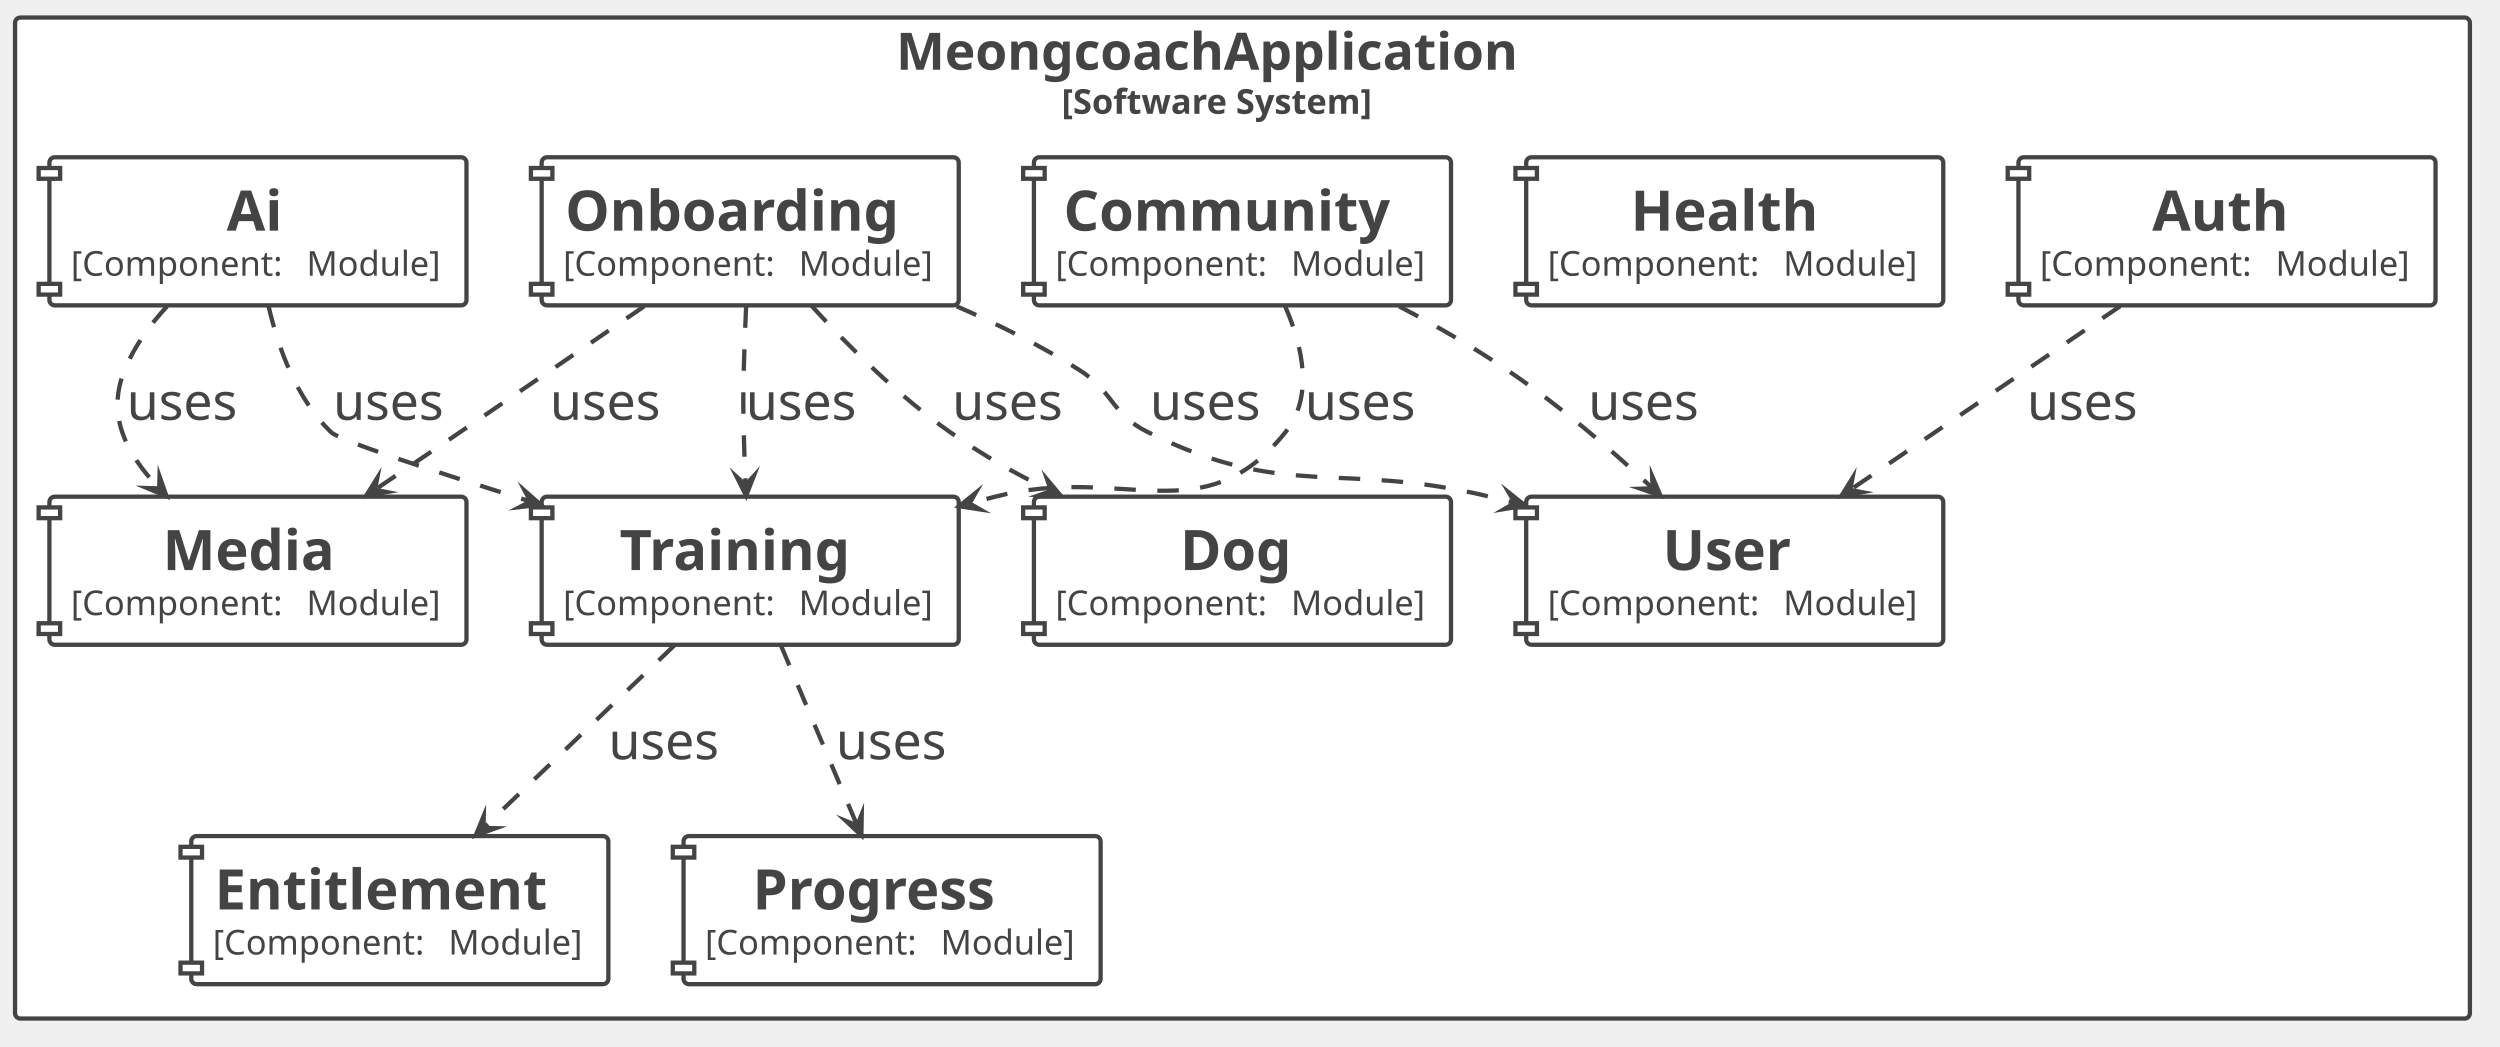
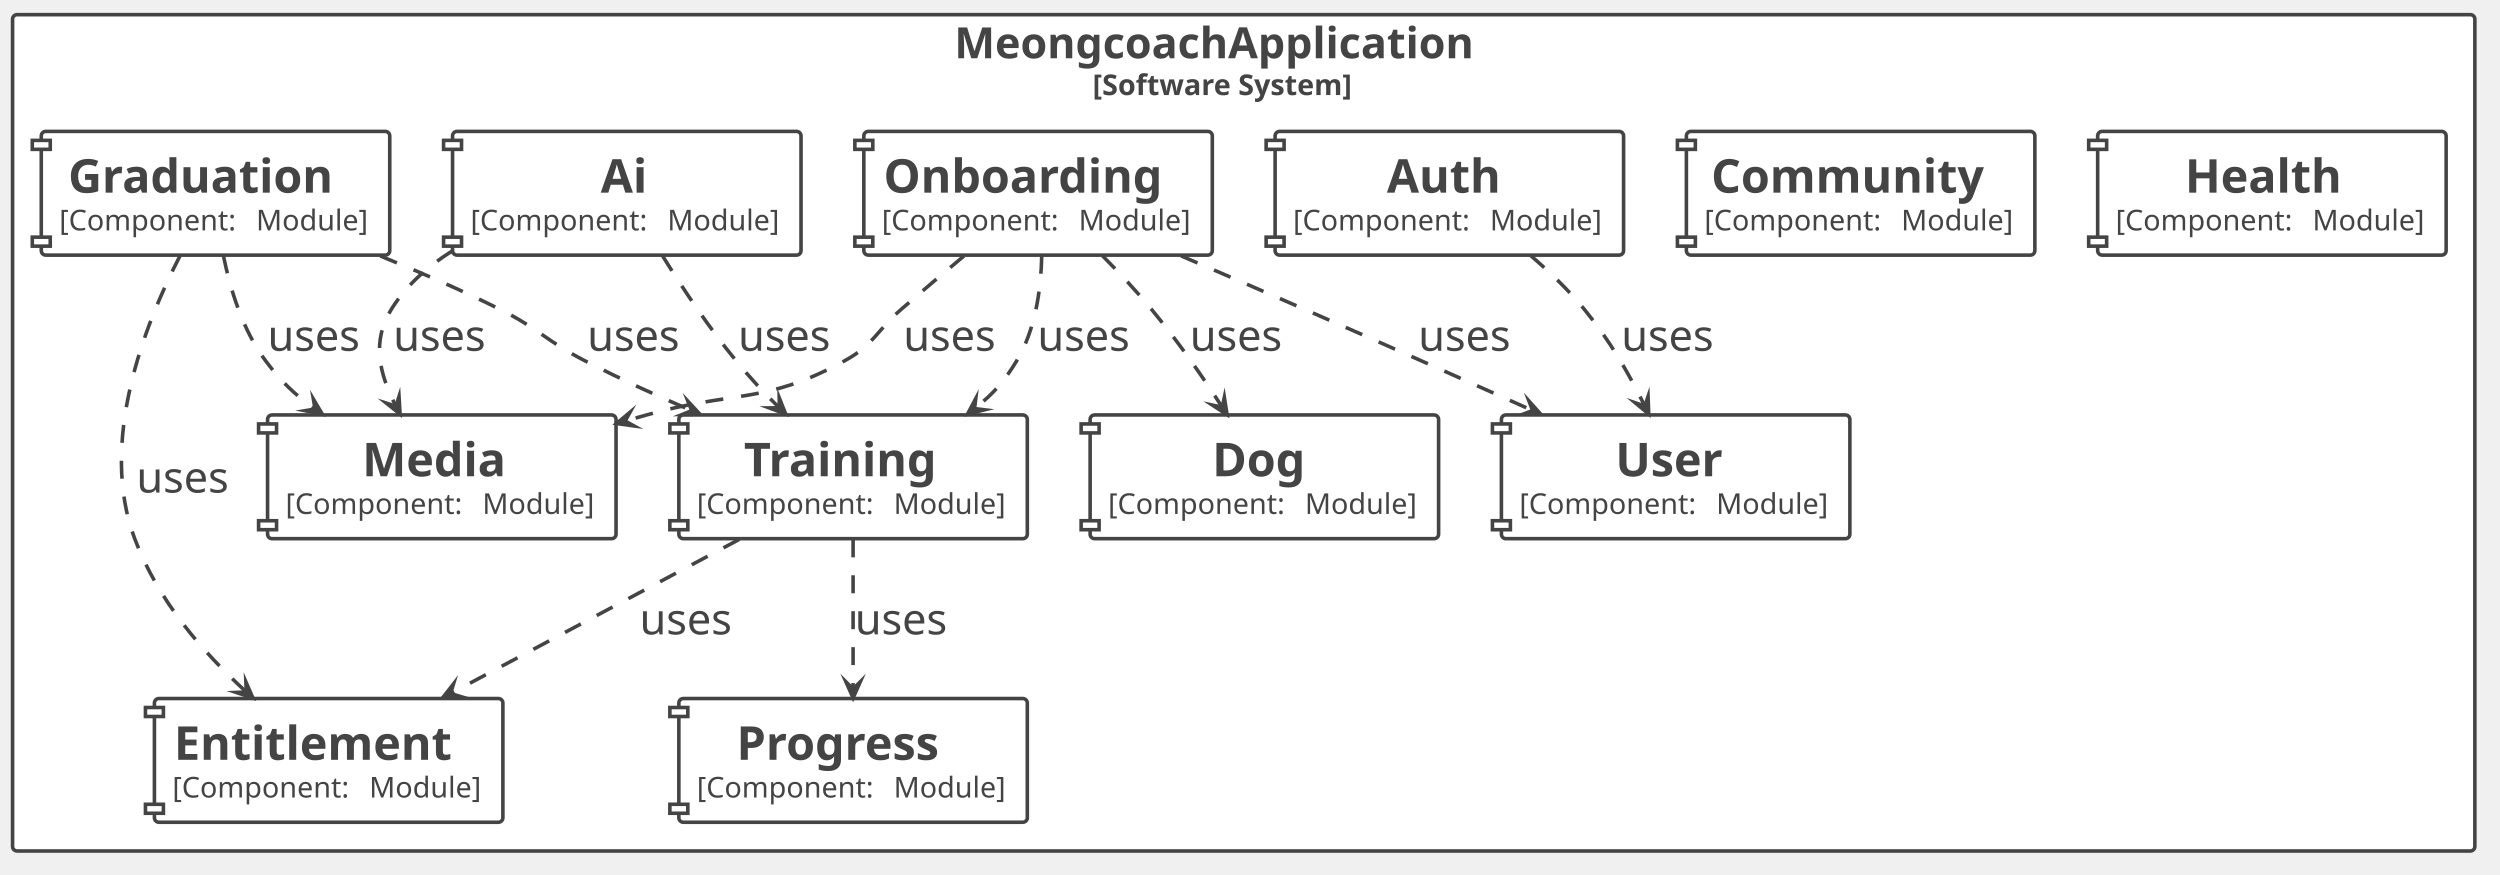
- <svg xmlns="http://www.w3.org/2000/svg" version="1.1" data-diagram-type="DESCRIPTION" style="width:1163px;height:487px;background:#FFFFFF;" width="1163px" height="487px" viewBox="0 0 1163 487" zoomAndPan="magnify" preserveAspectRatio="none" contentStyleType="text/css">
+ <svg xmlns="http://www.w3.org/2000/svg" version="1.1" data-diagram-type="DESCRIPTION" style="width:1392px;height:487px;background:#FFFFFF;" width="1392px" height="487px" viewBox="0 0 1392 487" zoomAndPan="magnify" preserveAspectRatio="none" contentStyleType="text/css">
  <defs />
  <g font-family="sans-serif" lengthAdjust="spacing">
    <g class="cluster" data-qualified-name="MeongcoachApplication.n.size.16..Software System...size." id="ent0001" data-source-line="48">
-       <rect x="7" y="8.16" width="1142" height="465.67" fill="#FFF" style="stroke:#444;stroke-width:2;" rx="2.5" ry="2.5" />
-       <text x="416.891" y="32.438" fill="#444" font-size="24" textLength="322.219" font-weight="700">MeongcoachApplication</text>
-       <text x="493.855" y="52.949" fill="#444" font-size="16" textLength="168.289" font-weight="700">[Software System]</text>
+       <rect x="7" y="8.16" width="1371" height="465.67" fill="#FFF" style="stroke:#444;stroke-width:2;" rx="2.5" ry="2.5" />
+       <text x="531.391" y="32.438" fill="#444" font-size="24" textLength="322.219" font-weight="700">MeongcoachApplication</text>
+       <text x="608.355" y="52.949" fill="#444" font-size="16" textLength="168.289" font-weight="700">[Software System]</text>
    </g>
-     <g class="entity" data-qualified-name="MeongcoachApplication.n.size.16..Software System...size..MeongcoachApplication.MeongcoachApplication.Training" id="ent0002" data-source-line="49">
-       <rect x="251.98" y="231.05" width="194.031" height="68.891" fill="#FFF" style="stroke:#444;stroke-width:2;" rx="2.5" ry="2.5" />
-       <rect x="246.98" y="236.05" width="10" height="5" fill="#FFF" style="stroke:#444;stroke-width:2;" />
-       <rect x="246.98" y="289.941" width="10" height="5" fill="#FFF" style="stroke:#444;stroke-width:2;" />
-       <text x="288.217" y="265.184" fill="#444" font-size="26" textLength="121.558" font-weight="700">Training</text>
-       <text x="261.98" y="286.167" fill="#444" font-size="16" textLength="104.523">[Component:</text>
-       <text x="366.503" y="286.167" fill="#444" font-size="16"> </text>
-       <text x="371.589" y="286.167" fill="#444" font-size="16" textLength="64.422">Module]</text>
+     <g class="entity" data-qualified-name="MeongcoachApplication.n.size.16..Software System...size..MeongcoachApplication.MeongcoachApplication.Auth" id="ent0002" data-source-line="49">
+       <rect x="709.98" y="73.16" width="194.031" height="68.891" fill="#FFF" style="stroke:#444;stroke-width:2;" rx="2.5" ry="2.5" />
+       <rect x="704.98" y="78.16" width="10" height="5" fill="#FFF" style="stroke:#444;stroke-width:2;" />
+       <rect x="704.98" y="132.051" width="10" height="5" fill="#FFF" style="stroke:#444;stroke-width:2;" />
+       <text x="772.21" y="107.294" fill="#444" font-size="26" textLength="69.57" font-weight="700">Auth</text>
+       <text x="719.98" y="128.277" fill="#444" font-size="16" textLength="104.523">[Component:</text>
+       <text x="824.503" y="128.277" fill="#444" font-size="16"> </text>
+       <text x="829.589" y="128.277" fill="#444" font-size="16" textLength="64.422">Module]</text>
    </g>
-     <g class="entity" data-qualified-name="MeongcoachApplication.n.size.16..Software System...size..MeongcoachApplication.MeongcoachApplication.Ai" id="ent0003" data-source-line="50">
+     <g class="entity" data-qualified-name="MeongcoachApplication.n.size.16..Software System...size..MeongcoachApplication.MeongcoachApplication.Training" id="ent0003" data-source-line="50">
+       <rect x="377.98" y="231.05" width="194.031" height="68.891" fill="#FFF" style="stroke:#444;stroke-width:2;" rx="2.5" ry="2.5" />
+       <rect x="372.98" y="236.05" width="10" height="5" fill="#FFF" style="stroke:#444;stroke-width:2;" />
+       <rect x="372.98" y="289.941" width="10" height="5" fill="#FFF" style="stroke:#444;stroke-width:2;" />
+       <text x="414.217" y="265.184" fill="#444" font-size="26" textLength="121.558" font-weight="700">Training</text>
+       <text x="387.98" y="286.167" fill="#444" font-size="16" textLength="104.523">[Component:</text>
+       <text x="492.503" y="286.167" fill="#444" font-size="16"> </text>
+       <text x="497.589" y="286.167" fill="#444" font-size="16" textLength="64.422">Module]</text>
+     </g>
+     <g class="entity" data-qualified-name="MeongcoachApplication.n.size.16..Software System...size..MeongcoachApplication.MeongcoachApplication.Ai" id="ent0004" data-source-line="51">
+       <rect x="251.98" y="73.16" width="194.031" height="68.891" fill="#FFF" style="stroke:#444;stroke-width:2;" rx="2.5" ry="2.5" />
+       <rect x="246.98" y="78.16" width="10" height="5" fill="#FFF" style="stroke:#444;stroke-width:2;" />
+       <rect x="246.98" y="132.051" width="10" height="5" fill="#FFF" style="stroke:#444;stroke-width:2;" />
+       <text x="334.479" y="107.294" fill="#444" font-size="26" textLength="29.034" font-weight="700">Ai</text>
+       <text x="261.98" y="128.277" fill="#444" font-size="16" textLength="104.523">[Component:</text>
+       <text x="366.503" y="128.277" fill="#444" font-size="16"> </text>
+       <text x="371.589" y="128.277" fill="#444" font-size="16" textLength="64.422">Module]</text>
+     </g>
+     <g class="entity" data-qualified-name="MeongcoachApplication.n.size.16..Software System...size..MeongcoachApplication.MeongcoachApplication.Graduation" id="ent0005" data-source-line="52">
      <rect x="22.98" y="73.16" width="194.031" height="68.891" fill="#FFF" style="stroke:#444;stroke-width:2;" rx="2.5" ry="2.5" />
      <rect x="17.98" y="78.16" width="10" height="5" fill="#FFF" style="stroke:#444;stroke-width:2;" />
      <rect x="17.98" y="132.051" width="10" height="5" fill="#FFF" style="stroke:#444;stroke-width:2;" />
-       <text x="105.479" y="107.294" fill="#444" font-size="26" textLength="29.034" font-weight="700">Ai</text>
+       <text x="37.952" y="107.294" fill="#444" font-size="26" textLength="164.087" font-weight="700">Graduation</text>
      <text x="32.98" y="128.277" fill="#444" font-size="16" textLength="104.523">[Component:</text>
      <text x="137.503" y="128.277" fill="#444" font-size="16"> </text>
      <text x="142.589" y="128.277" fill="#444" font-size="16" textLength="64.422">Module]</text>
    </g>
-     <g class="entity" data-qualified-name="MeongcoachApplication.n.size.16..Software System...size..MeongcoachApplication.MeongcoachApplication.Community" id="ent0004" data-source-line="51">
+     <g class="entity" data-qualified-name="MeongcoachApplication.n.size.16..Software System...size..MeongcoachApplication.MeongcoachApplication.Onboarding" id="ent0006" data-source-line="53">
      <rect x="480.98" y="73.16" width="194.031" height="68.891" fill="#FFF" style="stroke:#444;stroke-width:2;" rx="2.5" ry="2.5" />
      <rect x="475.98" y="78.16" width="10" height="5" fill="#FFF" style="stroke:#444;stroke-width:2;" />
      <rect x="475.98" y="132.051" width="10" height="5" fill="#FFF" style="stroke:#444;stroke-width:2;" />
-       <text x="494.778" y="107.294" fill="#444" font-size="26" textLength="166.436" font-weight="700">Community</text>
+       <text x="491.947" y="107.294" fill="#444" font-size="26" textLength="172.098" font-weight="700">Onboarding</text>
      <text x="490.98" y="128.277" fill="#444" font-size="16" textLength="104.523">[Component:</text>
      <text x="595.503" y="128.277" fill="#444" font-size="16"> </text>
      <text x="600.589" y="128.277" fill="#444" font-size="16" textLength="64.422">Module]</text>
    </g>
-     <g class="entity" data-qualified-name="MeongcoachApplication.n.size.16..Software System...size..MeongcoachApplication.MeongcoachApplication.Onboarding" id="ent0005" data-source-line="52">
-       <rect x="251.98" y="73.16" width="194.031" height="68.891" fill="#FFF" style="stroke:#444;stroke-width:2;" rx="2.5" ry="2.5" />
-       <rect x="246.98" y="78.16" width="10" height="5" fill="#FFF" style="stroke:#444;stroke-width:2;" />
-       <rect x="246.98" y="132.051" width="10" height="5" fill="#FFF" style="stroke:#444;stroke-width:2;" />
-       <text x="262.947" y="107.294" fill="#444" font-size="26" textLength="172.098" font-weight="700">Onboarding</text>
-       <text x="261.98" y="128.277" fill="#444" font-size="16" textLength="104.523">[Component:</text>
-       <text x="366.503" y="128.277" fill="#444" font-size="16"> </text>
-       <text x="371.589" y="128.277" fill="#444" font-size="16" textLength="64.422">Module]</text>
-     </g>
-     <g class="entity" data-qualified-name="MeongcoachApplication.n.size.16..Software System...size..MeongcoachApplication.MeongcoachApplication.Dog" id="ent0006" data-source-line="53">
-       <rect x="480.98" y="231.05" width="194.031" height="68.891" fill="#FFF" style="stroke:#444;stroke-width:2;" rx="2.5" ry="2.5" />
-       <rect x="475.98" y="236.05" width="10" height="5" fill="#FFF" style="stroke:#444;stroke-width:2;" />
-       <rect x="475.98" y="289.941" width="10" height="5" fill="#FFF" style="stroke:#444;stroke-width:2;" />
-       <text x="548.968" y="265.184" fill="#444" font-size="26" textLength="58.056" font-weight="700">Dog</text>
-       <text x="490.98" y="286.167" fill="#444" font-size="16" textLength="104.523">[Component:</text>
-       <text x="595.503" y="286.167" fill="#444" font-size="16"> </text>
-       <text x="600.589" y="286.167" fill="#444" font-size="16" textLength="64.422">Module]</text>
-     </g>
-     <g class="entity" data-qualified-name="MeongcoachApplication.n.size.16..Software System...size..MeongcoachApplication.MeongcoachApplication.Entitlement" id="ent0007" data-source-line="54">
-       <rect x="88.98" y="388.94" width="194.031" height="68.891" fill="#FFF" style="stroke:#444;stroke-width:2;" rx="2.5" ry="2.5" />
-       <rect x="83.98" y="393.94" width="10" height="5" fill="#FFF" style="stroke:#444;stroke-width:2;" />
-       <rect x="83.98" y="447.831" width="10" height="5" fill="#FFF" style="stroke:#444;stroke-width:2;" />
-       <text x="99.871" y="423.074" fill="#444" font-size="26" textLength="172.25" font-weight="700">Entitlement</text>
-       <text x="98.98" y="444.057" fill="#444" font-size="16" textLength="104.523">[Component:</text>
-       <text x="203.503" y="444.057" fill="#444" font-size="16"> </text>
-       <text x="208.589" y="444.057" fill="#444" font-size="16" textLength="64.422">Module]</text>
-     </g>
-     <g class="entity" data-qualified-name="MeongcoachApplication.n.size.16..Software System...size..MeongcoachApplication.MeongcoachApplication.Health" id="ent0008" data-source-line="55">
-       <rect x="709.98" y="73.16" width="194.031" height="68.891" fill="#FFF" style="stroke:#444;stroke-width:2;" rx="2.5" ry="2.5" />
-       <rect x="704.98" y="78.16" width="10" height="5" fill="#FFF" style="stroke:#444;stroke-width:2;" />
-       <rect x="704.98" y="132.051" width="10" height="5" fill="#FFF" style="stroke:#444;stroke-width:2;" />
-       <text x="758.601" y="107.294" fill="#444" font-size="26" textLength="96.789" font-weight="700">Health</text>
-       <text x="719.98" y="128.277" fill="#444" font-size="16" textLength="104.523">[Component:</text>
-       <text x="824.503" y="128.277" fill="#444" font-size="16"> </text>
-       <text x="829.589" y="128.277" fill="#444" font-size="16" textLength="64.422">Module]</text>
-     </g>
-     <g class="entity" data-qualified-name="MeongcoachApplication.n.size.16..Software System...size..MeongcoachApplication.MeongcoachApplication.Media" id="ent0009" data-source-line="56">
-       <rect x="22.98" y="231.05" width="194.031" height="68.891" fill="#FFF" style="stroke:#444;stroke-width:2;" rx="2.5" ry="2.5" />
-       <rect x="17.98" y="236.05" width="10" height="5" fill="#FFF" style="stroke:#444;stroke-width:2;" />
-       <rect x="17.98" y="289.941" width="10" height="5" fill="#FFF" style="stroke:#444;stroke-width:2;" />
-       <text x="75.708" y="265.184" fill="#444" font-size="26" textLength="88.575" font-weight="700">Media</text>
-       <text x="32.98" y="286.167" fill="#444" font-size="16" textLength="104.523">[Component:</text>
-       <text x="137.503" y="286.167" fill="#444" font-size="16"> </text>
-       <text x="142.589" y="286.167" fill="#444" font-size="16" textLength="64.422">Module]</text>
-     </g>
-     <g class="entity" data-qualified-name="MeongcoachApplication.n.size.16..Software System...size..MeongcoachApplication.MeongcoachApplication.Progress" id="ent0010" data-source-line="57">
-       <rect x="317.98" y="388.94" width="194.031" height="68.891" fill="#FFF" style="stroke:#444;stroke-width:2;" rx="2.5" ry="2.5" />
-       <rect x="312.98" y="393.94" width="10" height="5" fill="#FFF" style="stroke:#444;stroke-width:2;" />
-       <rect x="312.98" y="447.831" width="10" height="5" fill="#FFF" style="stroke:#444;stroke-width:2;" />
-       <text x="350.116" y="423.074" fill="#444" font-size="26" textLength="129.759" font-weight="700">Progress</text>
-       <text x="327.98" y="444.057" fill="#444" font-size="16" textLength="104.523">[Component:</text>
-       <text x="432.503" y="444.057" fill="#444" font-size="16"> </text>
-       <text x="437.589" y="444.057" fill="#444" font-size="16" textLength="64.422">Module]</text>
-     </g>
-     <g class="entity" data-qualified-name="MeongcoachApplication.n.size.16..Software System...size..MeongcoachApplication.MeongcoachApplication.User" id="ent0011" data-source-line="58">
-       <rect x="709.98" y="231.05" width="194.031" height="68.891" fill="#FFF" style="stroke:#444;stroke-width:2;" rx="2.5" ry="2.5" />
-       <rect x="704.98" y="236.05" width="10" height="5" fill="#FFF" style="stroke:#444;stroke-width:2;" />
-       <rect x="704.98" y="289.941" width="10" height="5" fill="#FFF" style="stroke:#444;stroke-width:2;" />
-       <text x="773.474" y="265.184" fill="#444" font-size="26" textLength="67.044" font-weight="700">User</text>
-       <text x="719.98" y="286.167" fill="#444" font-size="16" textLength="104.523">[Component:</text>
-       <text x="824.503" y="286.167" fill="#444" font-size="16"> </text>
-       <text x="829.589" y="286.167" fill="#444" font-size="16" textLength="64.422">Module]</text>
-     </g>
-     <g class="entity" data-qualified-name="MeongcoachApplication.n.size.16..Software System...size..MeongcoachApplication.MeongcoachApplication.Auth" id="ent0012" data-source-line="59">
+     <g class="entity" data-qualified-name="MeongcoachApplication.n.size.16..Software System...size..MeongcoachApplication.MeongcoachApplication.Community" id="ent0007" data-source-line="54">
      <rect x="938.98" y="73.16" width="194.031" height="68.891" fill="#FFF" style="stroke:#444;stroke-width:2;" rx="2.5" ry="2.5" />
      <rect x="933.98" y="78.16" width="10" height="5" fill="#FFF" style="stroke:#444;stroke-width:2;" />
      <rect x="933.98" y="132.051" width="10" height="5" fill="#FFF" style="stroke:#444;stroke-width:2;" />
-       <text x="1001.21" y="107.294" fill="#444" font-size="26" textLength="69.57" font-weight="700">Auth</text>
+       <text x="952.778" y="107.294" fill="#444" font-size="26" textLength="166.436" font-weight="700">Community</text>
      <text x="948.98" y="128.277" fill="#444" font-size="16" textLength="104.523">[Component:</text>
      <text x="1053.503" y="128.277" fill="#444" font-size="16"> </text>
      <text x="1058.589" y="128.277" fill="#444" font-size="16" textLength="64.422">Module]</text>
    </g>
-     <g class="link" data-entity-1="ent0004" data-entity-2="ent0011" id="lnk13" data-source-line="62" data-link-type="dependency">
-       <path d="M650.89,142.52 C667.8,151.39 685.4,161.45 701,172.05 C726.45,189.34 748.872,208.592 768.792,227.152" style="stroke:#444;stroke-width:2;stroke-dasharray:10,10;" fill="none" id="MeongcoachApplication.MeongcoachApplication.Community-to-MeongcoachApplication.MeongcoachApplication.User" />
-       <polygon points="772.45,230.56,768.592,221.498,768.792,227.152,763.138,227.352,772.45,230.56" fill="#444" style="stroke:#444;stroke-width:2;stroke-linejoin:miter;stroke-miterlimit:10;" />
-       <text x="738.89" y="195.328" fill="#444" font-size="24" textLength="54.984">uses</text>
+     <g class="entity" data-qualified-name="MeongcoachApplication.n.size.16..Software System...size..MeongcoachApplication.MeongcoachApplication.Dog" id="ent0008" data-source-line="55">
+       <rect x="606.98" y="231.05" width="194.031" height="68.891" fill="#FFF" style="stroke:#444;stroke-width:2;" rx="2.5" ry="2.5" />
+       <rect x="601.98" y="236.05" width="10" height="5" fill="#FFF" style="stroke:#444;stroke-width:2;" />
+       <rect x="601.98" y="289.941" width="10" height="5" fill="#FFF" style="stroke:#444;stroke-width:2;" />
+       <text x="674.968" y="265.184" fill="#444" font-size="26" textLength="58.056" font-weight="700">Dog</text>
+       <text x="616.98" y="286.167" fill="#444" font-size="16" textLength="104.523">[Component:</text>
+       <text x="721.503" y="286.167" fill="#444" font-size="16"> </text>
+       <text x="726.589" y="286.167" fill="#444" font-size="16" textLength="64.422">Module]</text>
    </g>
-     <g class="link" data-entity-1="ent0004" data-entity-2="ent0002" id="lnk14" data-source-line="63" data-link-type="dependency">
-       <path d="M597.86,142.53 C606.15,161.54 611.15,184.65 598,201.05 C559.54,248.99 522.52,215.72 463,231.05 C457.51,232.46 456.705,232.65 451.035,234.19" style="stroke:#444;stroke-width:2;stroke-dasharray:10,10;" fill="none" id="MeongcoachApplication.MeongcoachApplication.Community-to-MeongcoachApplication.MeongcoachApplication.Training" />
-       <polygon points="446.21,235.5,455.944,237.001,451.035,234.19,453.847,229.281,446.21,235.5" fill="#444" style="stroke:#444;stroke-width:2;stroke-linejoin:miter;stroke-miterlimit:10;" />
-       <text x="607.08" y="195.328" fill="#444" font-size="24" textLength="54.984">uses</text>
+     <g class="entity" data-qualified-name="MeongcoachApplication.n.size.16..Software System...size..MeongcoachApplication.MeongcoachApplication.Entitlement" id="ent0009" data-source-line="56">
+       <rect x="85.98" y="388.94" width="194.031" height="68.891" fill="#FFF" style="stroke:#444;stroke-width:2;" rx="2.5" ry="2.5" />
+       <rect x="80.98" y="393.94" width="10" height="5" fill="#FFF" style="stroke:#444;stroke-width:2;" />
+       <rect x="80.98" y="447.831" width="10" height="5" fill="#FFF" style="stroke:#444;stroke-width:2;" />
+       <text x="96.871" y="423.074" fill="#444" font-size="26" textLength="172.25" font-weight="700">Entitlement</text>
+       <text x="95.98" y="444.057" fill="#444" font-size="16" textLength="104.523">[Component:</text>
+       <text x="200.503" y="444.057" fill="#444" font-size="16"> </text>
+       <text x="205.589" y="444.057" fill="#444" font-size="16" textLength="64.422">Module]</text>
    </g>
-     <g class="link" data-entity-1="ent0002" data-entity-2="ent0010" id="lnk15" data-source-line="64" data-link-type="dependency">
-       <path d="M363.32,300.32 C374.39,326.47 387.69,357.886 398.76,384.016" style="stroke:#444;stroke-width:2;stroke-dasharray:10,10;" fill="none" id="MeongcoachApplication.MeongcoachApplication.Training-to-MeongcoachApplication.MeongcoachApplication.Progress" />
-       <polygon points="400.71,388.62,400.882,378.773,398.76,384.016,393.516,381.894,400.71,388.62" fill="#444" style="stroke:#444;stroke-width:2;stroke-linejoin:miter;stroke-miterlimit:10;" />
-       <text x="388.91" y="353.218" fill="#444" font-size="24" textLength="54.984">uses</text>
+     <g class="entity" data-qualified-name="MeongcoachApplication.n.size.16..Software System...size..MeongcoachApplication.MeongcoachApplication.Health" id="ent0010" data-source-line="57">
+       <rect x="1167.98" y="73.16" width="194.031" height="68.891" fill="#FFF" style="stroke:#444;stroke-width:2;" rx="2.5" ry="2.5" />
+       <rect x="1162.98" y="78.16" width="10" height="5" fill="#FFF" style="stroke:#444;stroke-width:2;" />
+       <rect x="1162.98" y="132.051" width="10" height="5" fill="#FFF" style="stroke:#444;stroke-width:2;" />
+       <text x="1216.601" y="107.294" fill="#444" font-size="26" textLength="96.789" font-weight="700">Health</text>
+       <text x="1177.98" y="128.277" fill="#444" font-size="16" textLength="104.523">[Component:</text>
+       <text x="1282.503" y="128.277" fill="#444" font-size="16"> </text>
+       <text x="1287.589" y="128.277" fill="#444" font-size="16" textLength="64.422">Module]</text>
    </g>
-     <g class="link" data-entity-1="ent0002" data-entity-2="ent0007" id="lnk16" data-source-line="65" data-link-type="dependency">
-       <path d="M313.63,300.32 C286.29,326.47 252.233,359.034 224.913,385.164" style="stroke:#444;stroke-width:2;stroke-dasharray:10,10;" fill="none" id="MeongcoachApplication.MeongcoachApplication.Training-to-MeongcoachApplication.MeongcoachApplication.Entitlement" />
-       <polygon points="221.3,388.62,230.569,385.29,224.913,385.164,225.039,379.509,221.3,388.62" fill="#444" style="stroke:#444;stroke-width:2;stroke-linejoin:miter;stroke-miterlimit:10;" />
-       <text x="283.1" y="353.218" fill="#444" font-size="24" textLength="54.984">uses</text>
+     <g class="entity" data-qualified-name="MeongcoachApplication.n.size.16..Software System...size..MeongcoachApplication.MeongcoachApplication.Media" id="ent0011" data-source-line="58">
+       <rect x="148.98" y="231.05" width="194.031" height="68.891" fill="#FFF" style="stroke:#444;stroke-width:2;" rx="2.5" ry="2.5" />
+       <rect x="143.98" y="236.05" width="10" height="5" fill="#FFF" style="stroke:#444;stroke-width:2;" />
+       <rect x="143.98" y="289.941" width="10" height="5" fill="#FFF" style="stroke:#444;stroke-width:2;" />
+       <text x="201.708" y="265.184" fill="#444" font-size="26" textLength="88.575" font-weight="700">Media</text>
+       <text x="158.98" y="286.167" fill="#444" font-size="16" textLength="104.523">[Component:</text>
+       <text x="263.503" y="286.167" fill="#444" font-size="16"> </text>
+       <text x="268.589" y="286.167" fill="#444" font-size="16" textLength="64.422">Module]</text>
    </g>
-     <g class="link" data-entity-1="ent0003" data-entity-2="ent0002" id="lnk17" data-source-line="66" data-link-type="dependency">
-       <path d="M124.96,142.54 C129.47,162.03 137.99,185.63 154,201.05 C158.02,204.91 200.007,218.69 246.727,233.28" style="stroke:#444;stroke-width:2;stroke-dasharray:10,10;" fill="none" id="MeongcoachApplication.MeongcoachApplication.Ai-to-MeongcoachApplication.MeongcoachApplication.Training" />
-       <polygon points="251.5,234.77,244.102,228.269,246.727,233.28,241.717,235.906,251.5,234.77" fill="#444" style="stroke:#444;stroke-width:2;stroke-linejoin:miter;stroke-miterlimit:10;" />
-       <text x="155" y="195.328" fill="#444" font-size="24" textLength="54.984">uses</text>
+     <g class="entity" data-qualified-name="MeongcoachApplication.n.size.16..Software System...size..MeongcoachApplication.MeongcoachApplication.Progress" id="ent0012" data-source-line="59">
+       <rect x="377.98" y="388.94" width="194.031" height="68.891" fill="#FFF" style="stroke:#444;stroke-width:2;" rx="2.5" ry="2.5" />
+       <rect x="372.98" y="393.94" width="10" height="5" fill="#FFF" style="stroke:#444;stroke-width:2;" />
+       <rect x="372.98" y="447.831" width="10" height="5" fill="#FFF" style="stroke:#444;stroke-width:2;" />
+       <text x="410.116" y="423.074" fill="#444" font-size="26" textLength="129.759" font-weight="700">Progress</text>
+       <text x="387.98" y="444.057" fill="#444" font-size="16" textLength="104.523">[Component:</text>
+       <text x="492.503" y="444.057" fill="#444" font-size="16"> </text>
+       <text x="497.589" y="444.057" fill="#444" font-size="16" textLength="64.422">Module]</text>
    </g>
-     <g class="link" data-entity-1="ent0003" data-entity-2="ent0009" id="lnk18" data-source-line="67" data-link-type="dependency">
-       <path d="M77.7,142.52 C69.68,151.21 62.42,161.21 58,172.05 C49.47,192.99 58.261,210.461 74.041,227.211" style="stroke:#444;stroke-width:2;stroke-dasharray:10,10;" fill="none" id="MeongcoachApplication.MeongcoachApplication.Ai-to-MeongcoachApplication.MeongcoachApplication.Media" />
-       <polygon points="77.47,230.85,74.21,221.556,74.041,227.211,68.387,227.042,77.47,230.85" fill="#444" style="stroke:#444;stroke-width:2;stroke-linejoin:miter;stroke-miterlimit:10;" />
-       <text x="59" y="195.328" fill="#444" font-size="24" textLength="54.984">uses</text>
+     <g class="entity" data-qualified-name="MeongcoachApplication.n.size.16..Software System...size..MeongcoachApplication.MeongcoachApplication.User" id="ent0013" data-source-line="60">
+       <rect x="835.98" y="231.05" width="194.031" height="68.891" fill="#FFF" style="stroke:#444;stroke-width:2;" rx="2.5" ry="2.5" />
+       <rect x="830.98" y="236.05" width="10" height="5" fill="#FFF" style="stroke:#444;stroke-width:2;" />
+       <rect x="830.98" y="289.941" width="10" height="5" fill="#FFF" style="stroke:#444;stroke-width:2;" />
+       <text x="899.474" y="265.184" fill="#444" font-size="26" textLength="67.044" font-weight="700">User</text>
+       <text x="845.98" y="286.167" fill="#444" font-size="16" textLength="104.523">[Component:</text>
+       <text x="950.503" y="286.167" fill="#444" font-size="16"> </text>
+       <text x="955.589" y="286.167" fill="#444" font-size="16" textLength="64.422">Module]</text>
    </g>
-     <g class="link" data-entity-1="ent0005" data-entity-2="ent0011" id="lnk19" data-source-line="68" data-link-type="dependency">
-       <path d="M444.99,142.47 C464.48,150.97 484.39,160.89 502,172.05 C518.21,182.32 516.81,192.5 534,201.05 C598.39,233.06 623.08,214.24 693,231.05 C698.41,232.35 699.123,232.485 704.703,233.945" style="stroke:#444;stroke-width:2;stroke-dasharray:10,10;" fill="none" id="MeongcoachApplication.MeongcoachApplication.Onboarding-to-MeongcoachApplication.MeongcoachApplication.User" />
-       <polygon points="709.54,235.21,701.846,229.062,704.703,233.945,699.821,236.802,709.54,235.21" fill="#444" style="stroke:#444;stroke-width:2;stroke-linejoin:miter;stroke-miterlimit:10;" />
-       <text x="535" y="195.328" fill="#444" font-size="24" textLength="54.984">uses</text>
+     <g class="link" data-entity-1="ent0003" data-entity-2="ent0012" id="lnk14" data-source-line="63" data-link-type="dependency">
+       <path d="M475,300.32 C475,326.47 475,357.49 475,383.62" style="stroke:#444;stroke-width:2;stroke-dasharray:10,10;" fill="none" id="MeongcoachApplication.MeongcoachApplication.Training-to-MeongcoachApplication.MeongcoachApplication.Progress" />
+       <polygon points="475,388.62,479,379.62,475,383.62,471,379.62,475,388.62" fill="#444" style="stroke:#444;stroke-width:2;stroke-linejoin:miter;stroke-miterlimit:10;" />
+       <text x="476" y="353.218" fill="#444" font-size="24" textLength="54.984">uses</text>
    </g>
-     <g class="link" data-entity-1="ent0005" data-entity-2="ent0006" id="lnk20" data-source-line="69" data-link-type="dependency">
-       <path d="M377.58,142.32 C394.86,161.26 418.11,184.37 442,201.05 C457.81,212.08 471.343,219.854 488.993,228.434" style="stroke:#444;stroke-width:2;stroke-dasharray:10,10;" fill="none" id="MeongcoachApplication.MeongcoachApplication.Onboarding-to-MeongcoachApplication.MeongcoachApplication.Dog" />
-       <polygon points="493.49,230.62,487.145,223.088,488.993,228.434,483.647,230.283,493.49,230.62" fill="#444" style="stroke:#444;stroke-width:2;stroke-linejoin:miter;stroke-miterlimit:10;" />
-       <text x="443" y="195.328" fill="#444" font-size="24" textLength="54.984">uses</text>
+     <g class="link" data-entity-1="ent0003" data-entity-2="ent0009" id="lnk15" data-source-line="64" data-link-type="dependency">
+       <path d="M411.64,300.32 C362.75,326.42 299.821,360.015 250.901,386.135" style="stroke:#444;stroke-width:2;stroke-dasharray:10,10;" fill="none" id="MeongcoachApplication.MeongcoachApplication.Training-to-MeongcoachApplication.MeongcoachApplication.Entitlement" />
+       <polygon points="246.49,388.49,256.313,387.78,250.901,386.135,252.545,380.723,246.49,388.49" fill="#444" style="stroke:#444;stroke-width:2;stroke-linejoin:miter;stroke-miterlimit:10;" />
+       <text x="356.15" y="353.218" fill="#444" font-size="24" textLength="54.984">uses</text>
    </g>
-     <g class="link" data-entity-1="ent0005" data-entity-2="ent0009" id="lnk21" data-source-line="70" data-link-type="dependency">
-       <path d="M299.68,142.49 C274.14,160.01 242.42,181.72 214,201.05 C199.83,210.68 188.584,218.293 174.434,227.843" style="stroke:#444;stroke-width:2;stroke-dasharray:10,10;" fill="none" id="MeongcoachApplication.MeongcoachApplication.Onboarding-to-MeongcoachApplication.MeongcoachApplication.Media" />
-       <polygon points="170.29,230.64,179.988,228.921,174.434,227.843,175.512,222.29,170.29,230.64" fill="#444" style="stroke:#444;stroke-width:2;stroke-linejoin:miter;stroke-miterlimit:10;" />
-       <text x="255.87" y="195.328" fill="#444" font-size="24" textLength="54.984">uses</text>
+     <g class="link" data-entity-1="ent0005" data-entity-2="ent0003" id="lnk16" data-source-line="65" data-link-type="dependency">
+       <path d="M211.76,142.54 C233.77,151.47 256.97,161.56 278,172.05 C300.3,183.17 303.81,189.69 326,201.05 C346.27,211.42 364.034,219.621 385.134,228.661" style="stroke:#444;stroke-width:2;stroke-dasharray:10,10;" fill="none" id="MeongcoachApplication.MeongcoachApplication.Graduation-to-MeongcoachApplication.MeongcoachApplication.Training" />
+       <polygon points="389.73,230.63,383.033,223.409,385.134,228.661,379.882,230.763,389.73,230.63" fill="#444" style="stroke:#444;stroke-width:2;stroke-linejoin:miter;stroke-miterlimit:10;" />
+       <text x="327" y="195.328" fill="#444" font-size="24" textLength="54.984">uses</text>
    </g>
-     <g class="link" data-entity-1="ent0005" data-entity-2="ent0002" id="lnk22" data-source-line="71" data-link-type="dependency">
-       <path d="M347.1,142.51 C346.65,152.06 346.23,162.46 346,172.05 C345.7,184.93 345.7,188.16 346,201.05 C346.23,210.64 346.415,216.046 346.865,225.596" style="stroke:#444;stroke-width:2;stroke-dasharray:10,10;" fill="none" id="MeongcoachApplication.MeongcoachApplication.Onboarding-to-MeongcoachApplication.MeongcoachApplication.Training" />
-       <polygon points="347.1,230.59,350.672,221.412,346.865,225.596,342.681,221.788,347.1,230.59" fill="#444" style="stroke:#444;stroke-width:2;stroke-linejoin:miter;stroke-miterlimit:10;" />
-       <text x="347" y="195.328" fill="#444" font-size="24" textLength="54.984">uses</text>
+     <g class="link" data-entity-1="ent0005" data-entity-2="ent0011" id="lnk17" data-source-line="66" data-link-type="dependency">
+       <path d="M124.41,142.41 C128.2,161.15 135.19,184.03 148,201.05 C156.53,212.38 163.647,219.36 175.417,227.74" style="stroke:#444;stroke-width:2;stroke-dasharray:10,10;" fill="none" id="MeongcoachApplication.MeongcoachApplication.Graduation-to-MeongcoachApplication.MeongcoachApplication.Media" />
+       <polygon points="179.49,230.64,174.478,222.162,175.417,227.74,169.838,228.679,179.49,230.64" fill="#444" style="stroke:#444;stroke-width:2;stroke-linejoin:miter;stroke-miterlimit:10;" />
+       <text x="149" y="195.328" fill="#444" font-size="24" textLength="54.984">uses</text>
    </g>
-     <g class="link" data-entity-1="ent0012" data-entity-2="ent0011" id="lnk23" data-source-line="72" data-link-type="dependency">
-       <path d="M986.31,142.43 C947.9,168.58 899.113,201.787 860.723,227.917" style="stroke:#444;stroke-width:2;stroke-dasharray:10,10;" fill="none" id="MeongcoachApplication.MeongcoachApplication.Auth-to-MeongcoachApplication.MeongcoachApplication.User" />
-       <polygon points="856.59,230.73,866.281,228.973,860.723,227.917,861.779,222.359,856.59,230.73" fill="#444" style="stroke:#444;stroke-width:2;stroke-linejoin:miter;stroke-miterlimit:10;" />
-       <text x="943.01" y="195.328" fill="#444" font-size="24" textLength="54.984">uses</text>
+     <g class="link" data-entity-1="ent0005" data-entity-2="ent0009" id="lnk18" data-source-line="67" data-link-type="dependency">
+       <path d="M100.34,142.22 C80.29,181.06 54.79,246.47 75,299.94 C88.23,334.94 112.843,363.023 137.153,385.293" style="stroke:#444;stroke-width:2;stroke-dasharray:10,10;" fill="none" id="MeongcoachApplication.MeongcoachApplication.Graduation-to-MeongcoachApplication.MeongcoachApplication.Entitlement" />
+       <polygon points="140.84,388.67,136.906,379.641,137.153,385.293,131.502,385.54,140.84,388.67" fill="#444" style="stroke:#444;stroke-width:2;stroke-linejoin:miter;stroke-miterlimit:10;" />
+       <text x="76" y="274.268" fill="#444" font-size="24" textLength="54.984">uses</text>
+     </g>
+     <g class="link" data-entity-1="ent0004" data-entity-2="ent0003" id="lnk19" data-source-line="68" data-link-type="dependency">
+       <path d="M368.82,142.33 C380.03,160.4 394.82,182.67 410,201.05 C418.34,211.14 424.529,217.861 433.919,227.061" style="stroke:#444;stroke-width:2;stroke-dasharray:10,10;" fill="none" id="MeongcoachApplication.MeongcoachApplication.Ai-to-MeongcoachApplication.MeongcoachApplication.Training" />
+       <polygon points="437.49,230.56,433.861,221.404,433.919,227.061,428.262,227.119,437.49,230.56" fill="#444" style="stroke:#444;stroke-width:2;stroke-linejoin:miter;stroke-miterlimit:10;" />
+       <text x="411" y="195.328" fill="#444" font-size="24" textLength="54.984">uses</text>
+     </g>
+     <g class="link" data-entity-1="ent0004" data-entity-2="ent0011" id="lnk20" data-source-line="69" data-link-type="dependency">
+       <path d="M251.66,139.82 C238.3,148.21 226.32,158.77 218,172.05 C206.87,189.81 210.983,207.829 220.463,226.159" style="stroke:#444;stroke-width:2;stroke-dasharray:10,10;" fill="none" id="MeongcoachApplication.MeongcoachApplication.Ai-to-MeongcoachApplication.MeongcoachApplication.Media" />
+       <polygon points="222.76,230.6,222.179,220.768,220.463,226.159,215.073,224.444,222.76,230.6" fill="#444" style="stroke:#444;stroke-width:2;stroke-linejoin:miter;stroke-miterlimit:10;" />
+       <text x="219" y="195.328" fill="#444" font-size="24" textLength="54.984">uses</text>
+     </g>
+     <g class="link" data-entity-1="ent0002" data-entity-2="ent0013" id="lnk21" data-source-line="70" data-link-type="dependency">
+       <path d="M852.34,142.37 C862.79,151.34 873.35,161.49 882,172.05 C896.52,189.77 906.819,207.741 915.809,226.081" style="stroke:#444;stroke-width:2;stroke-dasharray:10,10;" fill="none" id="MeongcoachApplication.MeongcoachApplication.Auth-to-MeongcoachApplication.MeongcoachApplication.User" />
+       <polygon points="918.01,230.57,917.64,220.728,915.809,226.081,910.457,224.249,918.01,230.57" fill="#444" style="stroke:#444;stroke-width:2;stroke-linejoin:miter;stroke-miterlimit:10;" />
+       <text x="902.77" y="195.328" fill="#444" font-size="24" textLength="54.984">uses</text>
+     </g>
+     <g class="link" data-entity-1="ent0006" data-entity-2="ent0013" id="lnk22" data-source-line="71" data-link-type="dependency">
+       <path d="M657.59,142.46 C679.77,151.97 703.85,162.35 726,172.05 C769.81,191.22 814.098,210.973 853.338,228.583" style="stroke:#444;stroke-width:2;stroke-dasharray:10,10;" fill="none" id="MeongcoachApplication.MeongcoachApplication.Onboarding-to-MeongcoachApplication.MeongcoachApplication.User" />
+       <polygon points="857.9,230.63,851.327,223.296,853.338,228.583,848.051,230.595,857.9,230.63" fill="#444" style="stroke:#444;stroke-width:2;stroke-linejoin:miter;stroke-miterlimit:10;" />
+       <text x="789.71" y="195.328" fill="#444" font-size="24" textLength="54.984">uses</text>
+     </g>
+     <g class="link" data-entity-1="ent0006" data-entity-2="ent0008" id="lnk23" data-source-line="72" data-link-type="dependency">
+       <path d="M613.86,142.42 C623.06,151.71 632.7,161.99 641,172.05 C656.33,190.62 668.875,208.692 680.535,226.722" style="stroke:#444;stroke-width:2;stroke-dasharray:10,10;" fill="none" id="MeongcoachApplication.MeongcoachApplication.Onboarding-to-MeongcoachApplication.MeongcoachApplication.Dog" />
+       <polygon points="683.25,230.92,681.721,221.191,680.535,226.722,675.004,225.535,683.25,230.92" fill="#444" style="stroke:#444;stroke-width:2;stroke-linejoin:miter;stroke-miterlimit:10;" />
+       <text x="662.51" y="195.328" fill="#444" font-size="24" textLength="54.984">uses</text>
+     </g>
+     <g class="link" data-entity-1="ent0006" data-entity-2="ent0011" id="lnk24" data-source-line="73" data-link-type="dependency">
+       <path d="M536.72,142.54 C525.39,152 513.15,162.35 502,172.05 C487.52,184.65 486.83,191.83 470,201.05 C425.56,225.4 408.76,217.25 360,231.05 C354.54,232.59 353.744,232.804 348.094,234.434" style="stroke:#444;stroke-width:2;stroke-dasharray:10,10;" fill="none" id="MeongcoachApplication.MeongcoachApplication.Onboarding-to-MeongcoachApplication.MeongcoachApplication.Media" />
+       <polygon points="343.29,235.82,353.046,237.169,348.094,234.434,350.829,229.482,343.29,235.82" fill="#444" style="stroke:#444;stroke-width:2;stroke-linejoin:miter;stroke-miterlimit:10;" />
+       <text x="503" y="195.328" fill="#444" font-size="24" textLength="54.984">uses</text>
+     </g>
+     <g class="link" data-entity-1="ent0006" data-entity-2="ent0003" id="lnk25" data-source-line="74" data-link-type="dependency">
+       <path d="M580.04,142.42 C579.65,160.95 576.58,183.62 566,201.05 C559.1,212.41 553.256,219.166 542.626,227.496" style="stroke:#444;stroke-width:2;stroke-dasharray:10,10;" fill="none" id="MeongcoachApplication.MeongcoachApplication.Onboarding-to-MeongcoachApplication.MeongcoachApplication.Training" />
+       <polygon points="538.69,230.58,548.241,228.177,542.626,227.496,543.307,221.88,538.69,230.58" fill="#444" style="stroke:#444;stroke-width:2;stroke-linejoin:miter;stroke-miterlimit:10;" />
+       <text x="577.68" y="195.328" fill="#444" font-size="24" textLength="54.984">uses</text>
    </g>
  </g>
</svg>
